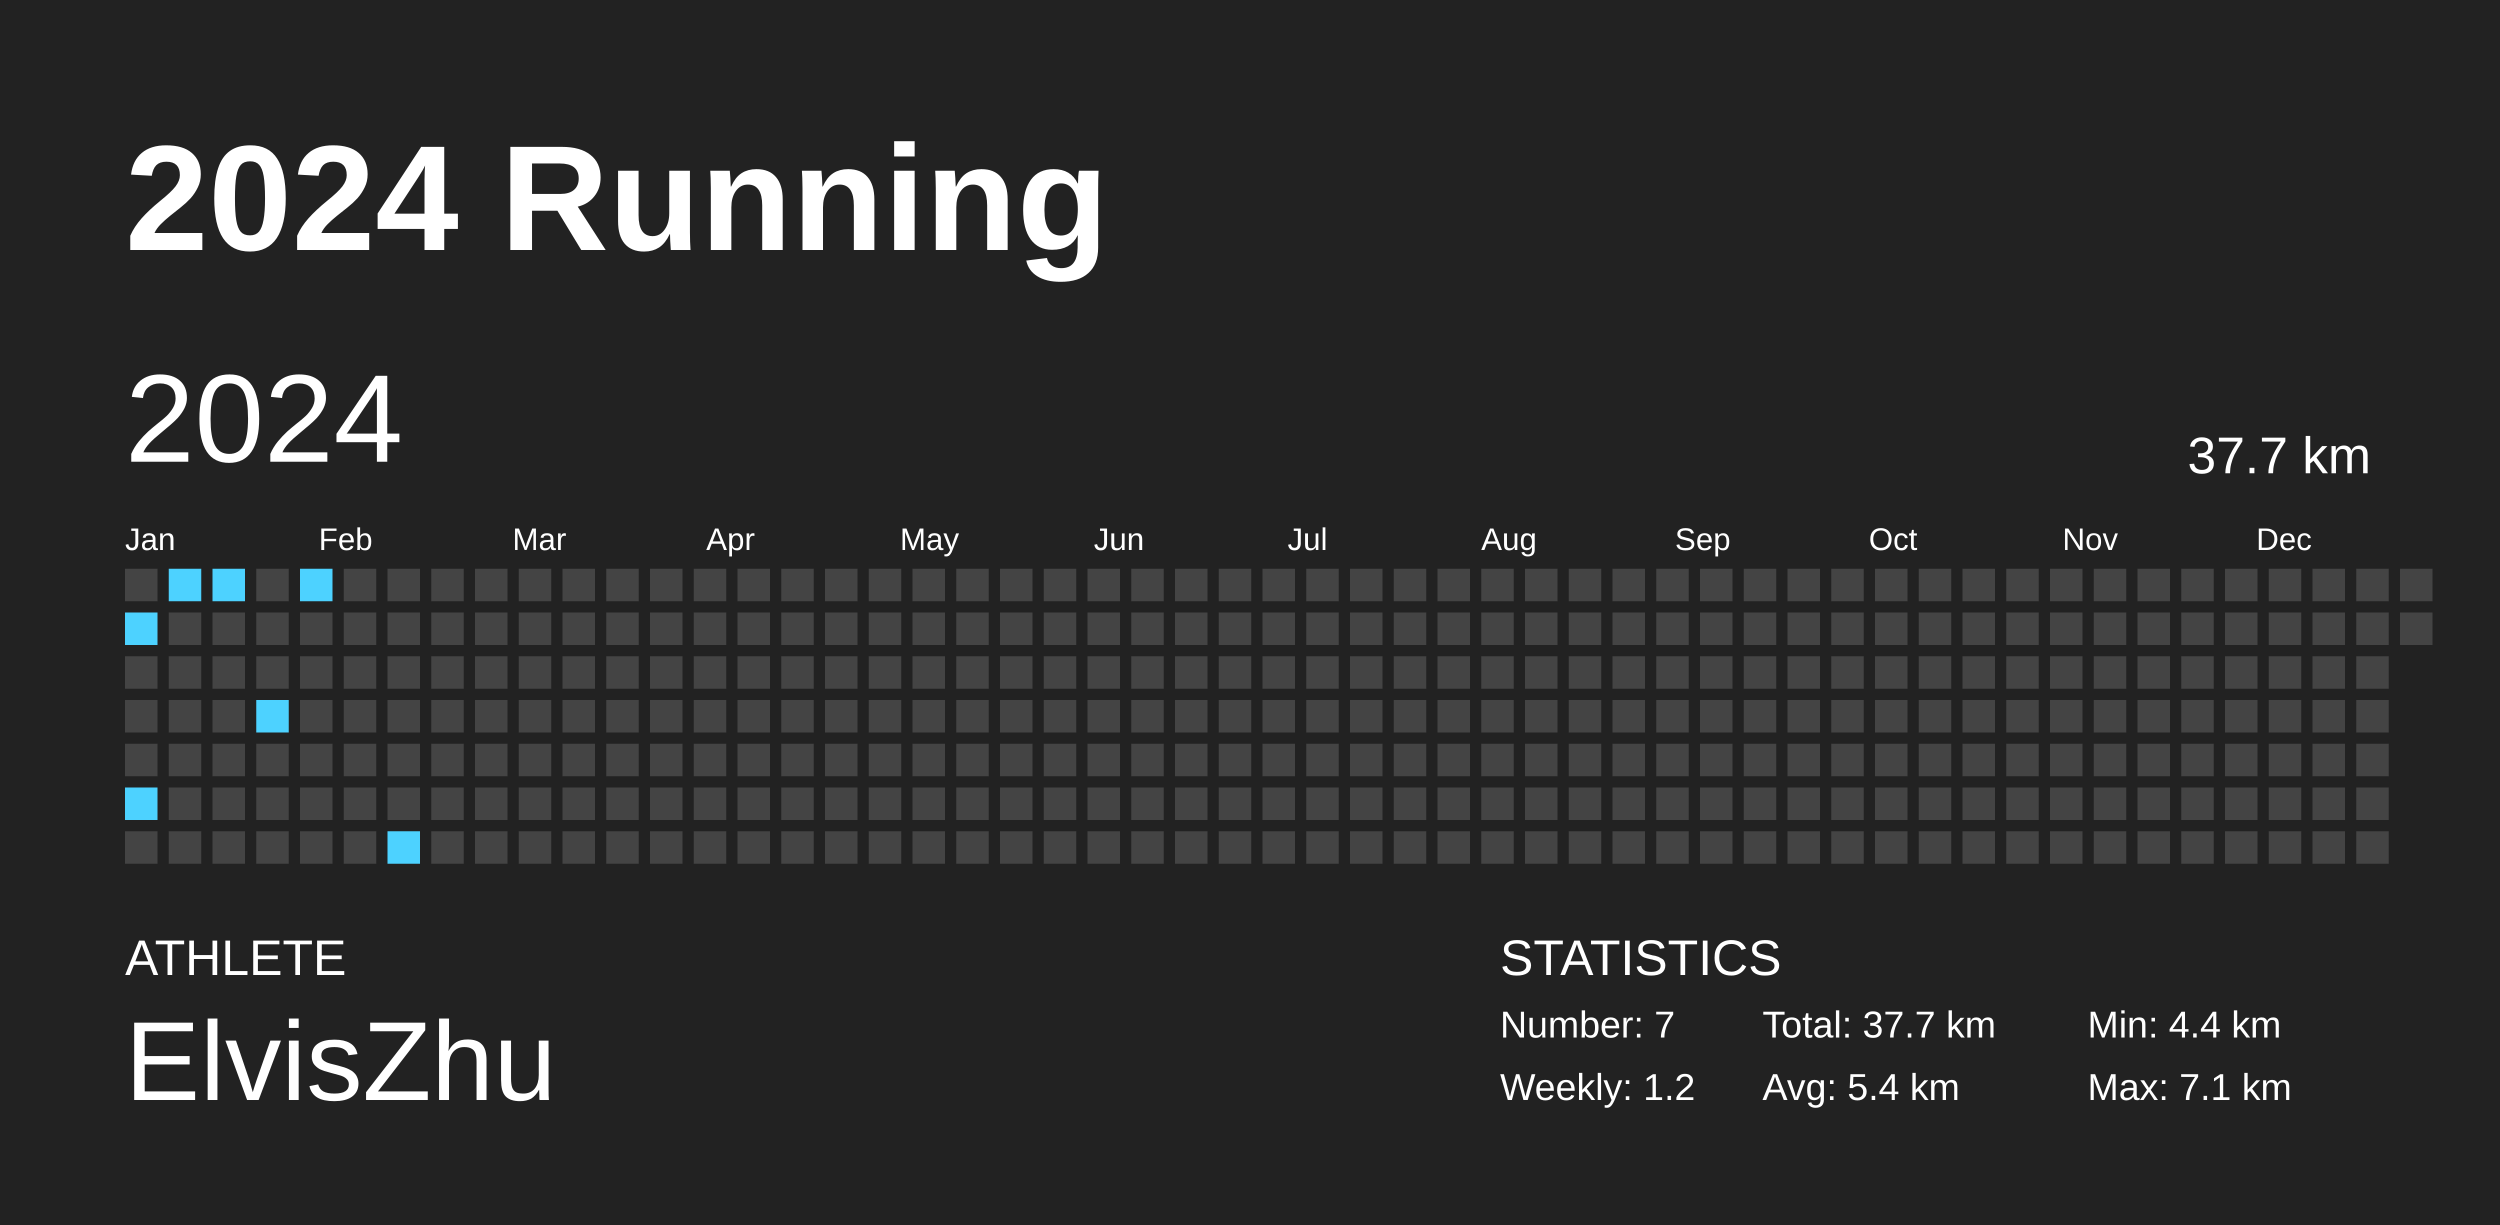
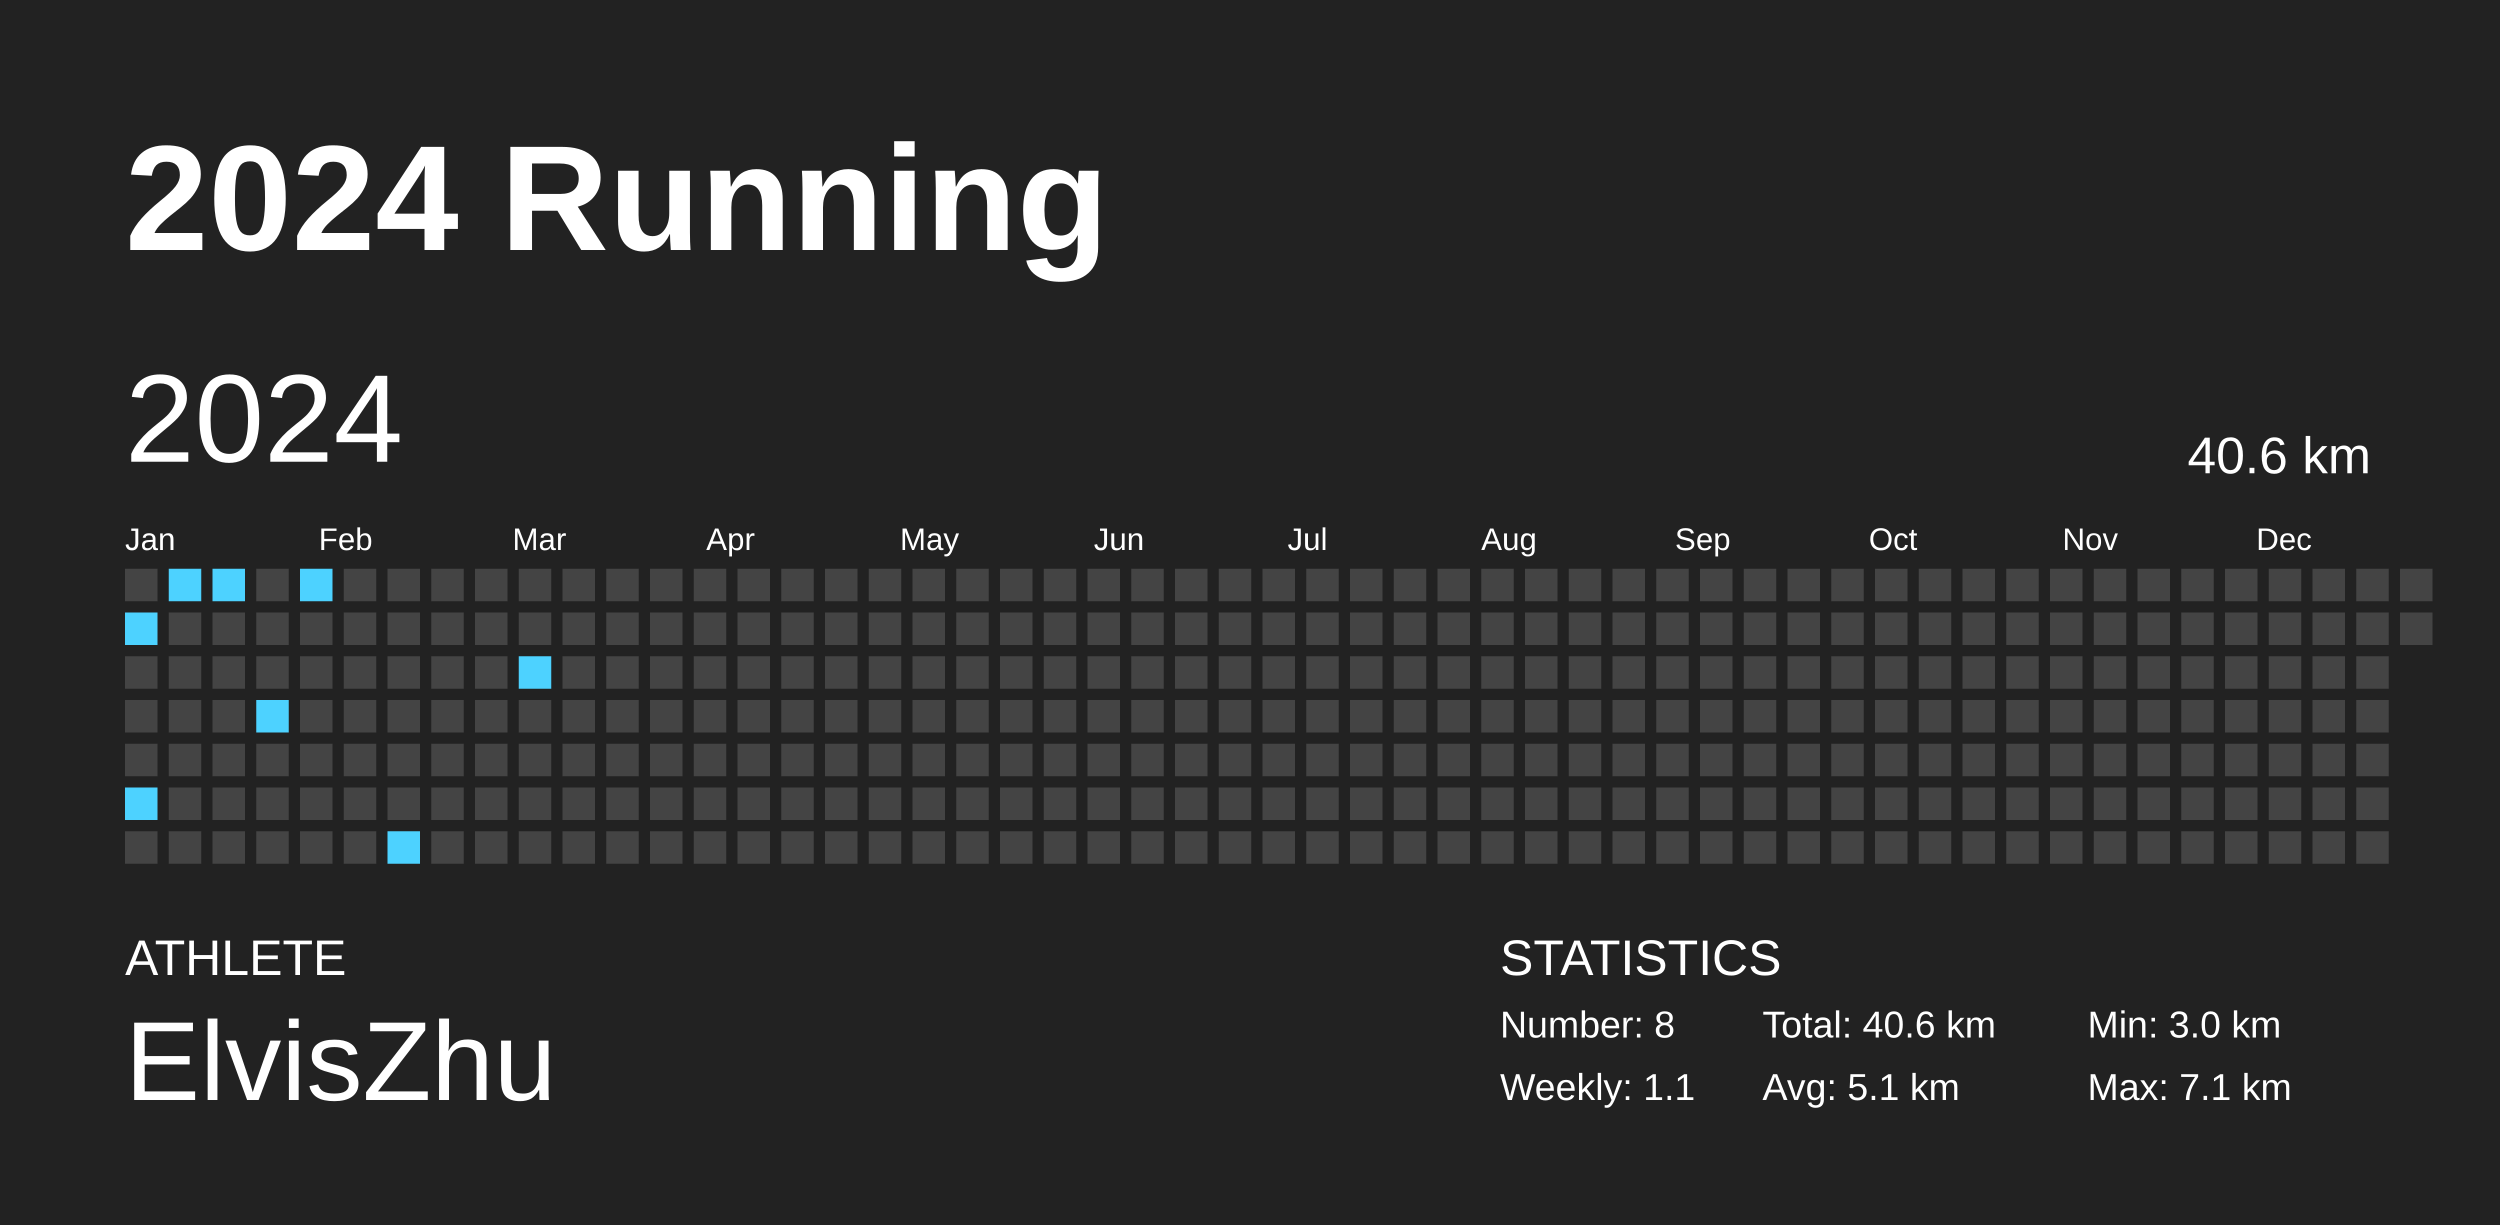
<svg xmlns="http://www.w3.org/2000/svg" baseProfile="full" height="98mm" version="1.1" viewBox="0,0,200,98" width="200mm">
  <defs />
  <rect fill="#222222" height="98" width="200" x="0" y="0" />
  <text fill="#FFFFFF" style="font-size:12px; font-family:Arial; font-weight:bold;" x="10" y="20">2024 Running</text>
  <text fill="#FFFFFF" style="font-size:4px; font-family:Arial" x="10" y="78">ATHLETE</text>
  <text fill="#FFFFFF" style="font-size:9px; font-family:Arial" x="10" y="88">ElvisZhu</text>
  <text fill="#FFFFFF" style="font-size:4px; font-family:Arial" x="120" y="78">STATISTICS</text>
-   <text fill="#FFFFFF" style="font-size:3px; font-family:Arial" x="120" y="83">Number: 7</text>
-   <text fill="#FFFFFF" style="font-size:3px; font-family:Arial" x="120" y="88">Weekly: 1.2</text>
-   <text fill="#FFFFFF" style="font-size:3px; font-family:Arial" x="141" y="83">Total: 37.7 km</text>
-   <text fill="#FFFFFF" style="font-size:3px; font-family:Arial" x="141" y="88">Avg: 5.4 km</text>
-   <text fill="#FFFFFF" style="font-size:3px; font-family:Arial" x="167" y="83">Min: 4.4 km</text>
+   <text fill="#FFFFFF" style="font-size:3px; font-family:Arial" x="120" y="83">Number: 8</text>
+   <text fill="#FFFFFF" style="font-size:3px; font-family:Arial" x="120" y="88">Weekly: 1.1</text>
+   <text fill="#FFFFFF" style="font-size:3px; font-family:Arial" x="141" y="83">Total: 40.6 km</text>
+   <text fill="#FFFFFF" style="font-size:3px; font-family:Arial" x="141" y="88">Avg: 5.1 km</text>
+   <text fill="#FFFFFF" style="font-size:3px; font-family:Arial" x="167" y="83">Min: 3.0 km</text>
  <text fill="#FFFFFF" style="font-size:3px; font-family:Arial" x="167" y="88">Max: 7.1 km</text>
  <text dominant-baseline="hanging" fill="#FFFFFF" style="font-size:10.0px; font-family:Arial;" x="10" y="30">2024</text>
-   <text dominant-baseline="hanging" fill="#FFFFFF" style="font-size:4.125px; font-family:Arial;" x="175" y="35">37.7 km</text>
+   <text dominant-baseline="hanging" fill="#FFFFFF" style="font-size:4.125px; font-family:Arial;" x="175" y="35">40.6 km</text>
  <text fill="#FFFFFF" style="font-size:2.5px; font-family:Arial" x="10.0" y="44">Jan</text>
  <text fill="#FFFFFF" style="font-size:2.5px; font-family:Arial" x="25.5" y="44">Feb</text>
  <text fill="#FFFFFF" style="font-size:2.5px; font-family:Arial" x="41.0" y="44">Mar</text>
  <text fill="#FFFFFF" style="font-size:2.5px; font-family:Arial" x="56.5" y="44">Apr</text>
  <text fill="#FFFFFF" style="font-size:2.5px; font-family:Arial" x="72.0" y="44">May</text>
  <text fill="#FFFFFF" style="font-size:2.5px; font-family:Arial" x="87.5" y="44">Jun</text>
  <text fill="#FFFFFF" style="font-size:2.5px; font-family:Arial" x="103.0" y="44">Jul</text>
  <text fill="#FFFFFF" style="font-size:2.5px; font-family:Arial" x="118.5" y="44">Aug</text>
  <text fill="#FFFFFF" style="font-size:2.5px; font-family:Arial" x="134.0" y="44">Sep</text>
  <text fill="#FFFFFF" style="font-size:2.5px; font-family:Arial" x="149.5" y="44">Oct</text>
  <text fill="#FFFFFF" style="font-size:2.5px; font-family:Arial" x="165.0" y="44">Nov</text>
  <text fill="#FFFFFF" style="font-size:2.5px; font-family:Arial" x="180.5" y="44">Dec</text>
  <rect fill="#444444" height="2.6" width="2.6" x="10.0" y="45.5" />
  <rect fill="#4dd2ff" height="2.6" width="2.6" x="10.0" y="49.0" />
  <rect fill="#444444" height="2.6" width="2.6" x="10.0" y="52.5" />
  <rect fill="#444444" height="2.6" width="2.6" x="10.0" y="56.0" />
  <rect fill="#444444" height="2.6" width="2.6" x="10.0" y="59.5" />
  <rect fill="#4dd2ff" height="2.6" width="2.6" x="10.0" y="63.0" />
  <rect fill="#444444" height="2.6" width="2.6" x="10.0" y="66.5" />
  <rect fill="#4dd2ff" height="2.6" width="2.6" x="13.5" y="45.5" />
  <rect fill="#444444" height="2.6" width="2.6" x="13.5" y="49.0" />
  <rect fill="#444444" height="2.6" width="2.6" x="13.5" y="52.5" />
  <rect fill="#444444" height="2.6" width="2.6" x="13.5" y="56.0" />
  <rect fill="#444444" height="2.6" width="2.6" x="13.5" y="59.5" />
  <rect fill="#444444" height="2.6" width="2.6" x="13.5" y="63.0" />
  <rect fill="#444444" height="2.6" width="2.6" x="13.5" y="66.5" />
  <rect fill="#4dd2ff" height="2.6" width="2.6" x="17.0" y="45.5" />
  <rect fill="#444444" height="2.6" width="2.6" x="17.0" y="49.0" />
  <rect fill="#444444" height="2.6" width="2.6" x="17.0" y="52.5" />
  <rect fill="#444444" height="2.6" width="2.6" x="17.0" y="56.0" />
  <rect fill="#444444" height="2.6" width="2.6" x="17.0" y="59.5" />
  <rect fill="#444444" height="2.6" width="2.6" x="17.0" y="63.0" />
  <rect fill="#444444" height="2.6" width="2.6" x="17.0" y="66.5" />
  <rect fill="#444444" height="2.6" width="2.6" x="20.5" y="45.5" />
  <rect fill="#444444" height="2.6" width="2.6" x="20.5" y="49.0" />
  <rect fill="#444444" height="2.6" width="2.6" x="20.5" y="52.5" />
  <rect fill="#4dd2ff" height="2.6" width="2.6" x="20.5" y="56.0" />
  <rect fill="#444444" height="2.6" width="2.6" x="20.5" y="59.5" />
  <rect fill="#444444" height="2.6" width="2.6" x="20.5" y="63.0" />
  <rect fill="#444444" height="2.6" width="2.6" x="20.5" y="66.5" />
  <rect fill="#4dd2ff" height="2.6" width="2.6" x="24.0" y="45.5" />
  <rect fill="#444444" height="2.6" width="2.6" x="24.0" y="49.0" />
  <rect fill="#444444" height="2.6" width="2.6" x="24.0" y="52.5" />
  <rect fill="#444444" height="2.6" width="2.6" x="24.0" y="56.0" />
  <rect fill="#444444" height="2.6" width="2.6" x="24.0" y="59.5" />
  <rect fill="#444444" height="2.6" width="2.6" x="24.0" y="63.0" />
  <rect fill="#444444" height="2.6" width="2.6" x="24.0" y="66.5" />
  <rect fill="#444444" height="2.6" width="2.6" x="27.5" y="45.5" />
  <rect fill="#444444" height="2.6" width="2.6" x="27.5" y="49.0" />
  <rect fill="#444444" height="2.6" width="2.6" x="27.5" y="52.5" />
  <rect fill="#444444" height="2.6" width="2.6" x="27.5" y="56.0" />
  <rect fill="#444444" height="2.6" width="2.6" x="27.5" y="59.5" />
  <rect fill="#444444" height="2.6" width="2.6" x="27.5" y="63.0" />
  <rect fill="#444444" height="2.6" width="2.6" x="27.5" y="66.5" />
  <rect fill="#444444" height="2.6" width="2.6" x="31.0" y="45.5" />
  <rect fill="#444444" height="2.6" width="2.6" x="31.0" y="49.0" />
  <rect fill="#444444" height="2.6" width="2.6" x="31.0" y="52.5" />
  <rect fill="#444444" height="2.6" width="2.6" x="31.0" y="56.0" />
  <rect fill="#444444" height="2.6" width="2.6" x="31.0" y="59.5" />
  <rect fill="#444444" height="2.6" width="2.6" x="31.0" y="63.0" />
  <rect fill="#4dd2ff" height="2.6" width="2.6" x="31.0" y="66.5" />
  <rect fill="#444444" height="2.6" width="2.6" x="34.5" y="45.5" />
  <rect fill="#444444" height="2.6" width="2.6" x="34.5" y="49.0" />
  <rect fill="#444444" height="2.6" width="2.6" x="34.5" y="52.5" />
  <rect fill="#444444" height="2.6" width="2.6" x="34.5" y="56.0" />
  <rect fill="#444444" height="2.6" width="2.6" x="34.5" y="59.5" />
  <rect fill="#444444" height="2.6" width="2.6" x="34.5" y="63.0" />
  <rect fill="#444444" height="2.6" width="2.6" x="34.5" y="66.5" />
  <rect fill="#444444" height="2.6" width="2.6" x="38.0" y="45.5" />
  <rect fill="#444444" height="2.6" width="2.6" x="38.0" y="49.0" />
  <rect fill="#444444" height="2.6" width="2.6" x="38.0" y="52.5" />
  <rect fill="#444444" height="2.6" width="2.6" x="38.0" y="56.0" />
  <rect fill="#444444" height="2.6" width="2.6" x="38.0" y="59.5" />
  <rect fill="#444444" height="2.6" width="2.6" x="38.0" y="63.0" />
  <rect fill="#444444" height="2.6" width="2.6" x="38.0" y="66.5" />
  <rect fill="#444444" height="2.6" width="2.6" x="41.5" y="45.5" />
  <rect fill="#444444" height="2.6" width="2.6" x="41.5" y="49.0" />
-   <rect fill="#444444" height="2.6" width="2.6" x="41.5" y="52.5" />
+   <rect fill="#4dd2ff" height="2.6" width="2.6" x="41.5" y="52.5" />
  <rect fill="#444444" height="2.6" width="2.6" x="41.5" y="56.0" />
  <rect fill="#444444" height="2.6" width="2.6" x="41.5" y="59.5" />
  <rect fill="#444444" height="2.6" width="2.6" x="41.5" y="63.0" />
  <rect fill="#444444" height="2.6" width="2.6" x="41.5" y="66.5" />
  <rect fill="#444444" height="2.6" width="2.6" x="45.0" y="45.5" />
  <rect fill="#444444" height="2.6" width="2.6" x="45.0" y="49.0" />
  <rect fill="#444444" height="2.6" width="2.6" x="45.0" y="52.5" />
  <rect fill="#444444" height="2.6" width="2.6" x="45.0" y="56.0" />
  <rect fill="#444444" height="2.6" width="2.6" x="45.0" y="59.5" />
  <rect fill="#444444" height="2.6" width="2.6" x="45.0" y="63.0" />
  <rect fill="#444444" height="2.6" width="2.6" x="45.0" y="66.5" />
  <rect fill="#444444" height="2.6" width="2.6" x="48.5" y="45.5" />
  <rect fill="#444444" height="2.6" width="2.6" x="48.5" y="49.0" />
  <rect fill="#444444" height="2.6" width="2.6" x="48.5" y="52.5" />
  <rect fill="#444444" height="2.6" width="2.6" x="48.5" y="56.0" />
  <rect fill="#444444" height="2.6" width="2.6" x="48.5" y="59.5" />
  <rect fill="#444444" height="2.6" width="2.6" x="48.5" y="63.0" />
  <rect fill="#444444" height="2.6" width="2.6" x="48.5" y="66.5" />
  <rect fill="#444444" height="2.6" width="2.6" x="52.0" y="45.5" />
  <rect fill="#444444" height="2.6" width="2.6" x="52.0" y="49.0" />
  <rect fill="#444444" height="2.6" width="2.6" x="52.0" y="52.5" />
  <rect fill="#444444" height="2.6" width="2.6" x="52.0" y="56.0" />
  <rect fill="#444444" height="2.6" width="2.6" x="52.0" y="59.5" />
  <rect fill="#444444" height="2.6" width="2.6" x="52.0" y="63.0" />
  <rect fill="#444444" height="2.6" width="2.6" x="52.0" y="66.5" />
  <rect fill="#444444" height="2.6" width="2.6" x="55.5" y="45.5" />
  <rect fill="#444444" height="2.6" width="2.6" x="55.5" y="49.0" />
  <rect fill="#444444" height="2.6" width="2.6" x="55.5" y="52.5" />
  <rect fill="#444444" height="2.6" width="2.6" x="55.5" y="56.0" />
  <rect fill="#444444" height="2.6" width="2.6" x="55.5" y="59.5" />
  <rect fill="#444444" height="2.6" width="2.6" x="55.5" y="63.0" />
  <rect fill="#444444" height="2.6" width="2.6" x="55.5" y="66.5" />
  <rect fill="#444444" height="2.6" width="2.6" x="59.0" y="45.5" />
  <rect fill="#444444" height="2.6" width="2.6" x="59.0" y="49.0" />
  <rect fill="#444444" height="2.6" width="2.6" x="59.0" y="52.5" />
  <rect fill="#444444" height="2.6" width="2.6" x="59.0" y="56.0" />
  <rect fill="#444444" height="2.6" width="2.6" x="59.0" y="59.5" />
  <rect fill="#444444" height="2.6" width="2.6" x="59.0" y="63.0" />
  <rect fill="#444444" height="2.6" width="2.6" x="59.0" y="66.5" />
  <rect fill="#444444" height="2.6" width="2.6" x="62.5" y="45.5" />
  <rect fill="#444444" height="2.6" width="2.6" x="62.5" y="49.0" />
  <rect fill="#444444" height="2.6" width="2.6" x="62.5" y="52.5" />
  <rect fill="#444444" height="2.6" width="2.6" x="62.5" y="56.0" />
  <rect fill="#444444" height="2.6" width="2.6" x="62.5" y="59.5" />
  <rect fill="#444444" height="2.6" width="2.6" x="62.5" y="63.0" />
  <rect fill="#444444" height="2.6" width="2.6" x="62.5" y="66.5" />
  <rect fill="#444444" height="2.6" width="2.6" x="66.0" y="45.5" />
  <rect fill="#444444" height="2.6" width="2.6" x="66.0" y="49.0" />
  <rect fill="#444444" height="2.6" width="2.6" x="66.0" y="52.5" />
  <rect fill="#444444" height="2.6" width="2.6" x="66.0" y="56.0" />
  <rect fill="#444444" height="2.6" width="2.6" x="66.0" y="59.5" />
  <rect fill="#444444" height="2.6" width="2.6" x="66.0" y="63.0" />
  <rect fill="#444444" height="2.6" width="2.6" x="66.0" y="66.5" />
  <rect fill="#444444" height="2.6" width="2.6" x="69.5" y="45.5" />
  <rect fill="#444444" height="2.6" width="2.6" x="69.5" y="49.0" />
  <rect fill="#444444" height="2.6" width="2.6" x="69.5" y="52.5" />
  <rect fill="#444444" height="2.6" width="2.6" x="69.5" y="56.0" />
  <rect fill="#444444" height="2.6" width="2.6" x="69.5" y="59.5" />
  <rect fill="#444444" height="2.6" width="2.6" x="69.5" y="63.0" />
  <rect fill="#444444" height="2.6" width="2.6" x="69.5" y="66.5" />
  <rect fill="#444444" height="2.6" width="2.6" x="73.0" y="45.5" />
  <rect fill="#444444" height="2.6" width="2.6" x="73.0" y="49.0" />
  <rect fill="#444444" height="2.6" width="2.6" x="73.0" y="52.5" />
  <rect fill="#444444" height="2.6" width="2.6" x="73.0" y="56.0" />
  <rect fill="#444444" height="2.6" width="2.6" x="73.0" y="59.5" />
  <rect fill="#444444" height="2.6" width="2.6" x="73.0" y="63.0" />
  <rect fill="#444444" height="2.6" width="2.6" x="73.0" y="66.5" />
  <rect fill="#444444" height="2.6" width="2.6" x="76.5" y="45.5" />
  <rect fill="#444444" height="2.6" width="2.6" x="76.5" y="49.0" />
  <rect fill="#444444" height="2.6" width="2.6" x="76.5" y="52.5" />
  <rect fill="#444444" height="2.6" width="2.6" x="76.5" y="56.0" />
  <rect fill="#444444" height="2.6" width="2.6" x="76.5" y="59.5" />
  <rect fill="#444444" height="2.6" width="2.6" x="76.5" y="63.0" />
  <rect fill="#444444" height="2.6" width="2.6" x="76.5" y="66.5" />
  <rect fill="#444444" height="2.6" width="2.6" x="80.0" y="45.5" />
  <rect fill="#444444" height="2.6" width="2.6" x="80.0" y="49.0" />
  <rect fill="#444444" height="2.6" width="2.6" x="80.0" y="52.5" />
  <rect fill="#444444" height="2.6" width="2.6" x="80.0" y="56.0" />
  <rect fill="#444444" height="2.6" width="2.6" x="80.0" y="59.5" />
  <rect fill="#444444" height="2.6" width="2.6" x="80.0" y="63.0" />
  <rect fill="#444444" height="2.6" width="2.6" x="80.0" y="66.5" />
  <rect fill="#444444" height="2.6" width="2.6" x="83.5" y="45.5" />
  <rect fill="#444444" height="2.6" width="2.6" x="83.5" y="49.0" />
  <rect fill="#444444" height="2.6" width="2.6" x="83.5" y="52.5" />
  <rect fill="#444444" height="2.6" width="2.6" x="83.5" y="56.0" />
  <rect fill="#444444" height="2.6" width="2.6" x="83.5" y="59.5" />
  <rect fill="#444444" height="2.6" width="2.6" x="83.5" y="63.0" />
  <rect fill="#444444" height="2.6" width="2.6" x="83.5" y="66.5" />
  <rect fill="#444444" height="2.6" width="2.6" x="87.0" y="45.5" />
  <rect fill="#444444" height="2.6" width="2.6" x="87.0" y="49.0" />
  <rect fill="#444444" height="2.6" width="2.6" x="87.0" y="52.5" />
  <rect fill="#444444" height="2.6" width="2.6" x="87.0" y="56.0" />
  <rect fill="#444444" height="2.6" width="2.6" x="87.0" y="59.5" />
  <rect fill="#444444" height="2.6" width="2.6" x="87.0" y="63.0" />
  <rect fill="#444444" height="2.6" width="2.6" x="87.0" y="66.5" />
  <rect fill="#444444" height="2.6" width="2.6" x="90.5" y="45.5" />
  <rect fill="#444444" height="2.6" width="2.6" x="90.5" y="49.0" />
  <rect fill="#444444" height="2.6" width="2.6" x="90.5" y="52.5" />
  <rect fill="#444444" height="2.6" width="2.6" x="90.5" y="56.0" />
  <rect fill="#444444" height="2.6" width="2.6" x="90.5" y="59.5" />
  <rect fill="#444444" height="2.6" width="2.6" x="90.5" y="63.0" />
  <rect fill="#444444" height="2.6" width="2.6" x="90.5" y="66.5" />
  <rect fill="#444444" height="2.6" width="2.6" x="94.0" y="45.5" />
  <rect fill="#444444" height="2.6" width="2.6" x="94.0" y="49.0" />
  <rect fill="#444444" height="2.6" width="2.6" x="94.0" y="52.5" />
  <rect fill="#444444" height="2.6" width="2.6" x="94.0" y="56.0" />
  <rect fill="#444444" height="2.6" width="2.6" x="94.0" y="59.5" />
  <rect fill="#444444" height="2.6" width="2.6" x="94.0" y="63.0" />
  <rect fill="#444444" height="2.6" width="2.6" x="94.0" y="66.5" />
  <rect fill="#444444" height="2.6" width="2.6" x="97.5" y="45.5" />
  <rect fill="#444444" height="2.6" width="2.6" x="97.5" y="49.0" />
  <rect fill="#444444" height="2.6" width="2.6" x="97.5" y="52.5" />
  <rect fill="#444444" height="2.6" width="2.6" x="97.5" y="56.0" />
  <rect fill="#444444" height="2.6" width="2.6" x="97.5" y="59.5" />
  <rect fill="#444444" height="2.6" width="2.6" x="97.5" y="63.0" />
  <rect fill="#444444" height="2.6" width="2.6" x="97.5" y="66.5" />
  <rect fill="#444444" height="2.6" width="2.6" x="101.0" y="45.5" />
  <rect fill="#444444" height="2.6" width="2.6" x="101.0" y="49.0" />
  <rect fill="#444444" height="2.6" width="2.6" x="101.0" y="52.5" />
  <rect fill="#444444" height="2.6" width="2.6" x="101.0" y="56.0" />
  <rect fill="#444444" height="2.6" width="2.6" x="101.0" y="59.5" />
  <rect fill="#444444" height="2.6" width="2.6" x="101.0" y="63.0" />
  <rect fill="#444444" height="2.6" width="2.6" x="101.0" y="66.5" />
  <rect fill="#444444" height="2.6" width="2.6" x="104.5" y="45.5" />
  <rect fill="#444444" height="2.6" width="2.6" x="104.5" y="49.0" />
  <rect fill="#444444" height="2.6" width="2.6" x="104.5" y="52.5" />
  <rect fill="#444444" height="2.6" width="2.6" x="104.5" y="56.0" />
  <rect fill="#444444" height="2.6" width="2.6" x="104.5" y="59.5" />
  <rect fill="#444444" height="2.6" width="2.6" x="104.5" y="63.0" />
  <rect fill="#444444" height="2.6" width="2.6" x="104.5" y="66.5" />
  <rect fill="#444444" height="2.6" width="2.6" x="108.0" y="45.5" />
  <rect fill="#444444" height="2.6" width="2.6" x="108.0" y="49.0" />
  <rect fill="#444444" height="2.6" width="2.6" x="108.0" y="52.5" />
  <rect fill="#444444" height="2.6" width="2.6" x="108.0" y="56.0" />
  <rect fill="#444444" height="2.6" width="2.6" x="108.0" y="59.5" />
  <rect fill="#444444" height="2.6" width="2.6" x="108.0" y="63.0" />
  <rect fill="#444444" height="2.6" width="2.6" x="108.0" y="66.5" />
  <rect fill="#444444" height="2.6" width="2.6" x="111.5" y="45.5" />
  <rect fill="#444444" height="2.6" width="2.6" x="111.5" y="49.0" />
  <rect fill="#444444" height="2.6" width="2.6" x="111.5" y="52.5" />
  <rect fill="#444444" height="2.6" width="2.6" x="111.5" y="56.0" />
  <rect fill="#444444" height="2.6" width="2.6" x="111.5" y="59.5" />
  <rect fill="#444444" height="2.6" width="2.6" x="111.5" y="63.0" />
  <rect fill="#444444" height="2.6" width="2.6" x="111.5" y="66.5" />
  <rect fill="#444444" height="2.6" width="2.6" x="115.0" y="45.5" />
  <rect fill="#444444" height="2.6" width="2.6" x="115.0" y="49.0" />
  <rect fill="#444444" height="2.6" width="2.6" x="115.0" y="52.5" />
  <rect fill="#444444" height="2.6" width="2.6" x="115.0" y="56.0" />
  <rect fill="#444444" height="2.6" width="2.6" x="115.0" y="59.5" />
  <rect fill="#444444" height="2.6" width="2.6" x="115.0" y="63.0" />
  <rect fill="#444444" height="2.6" width="2.6" x="115.0" y="66.5" />
  <rect fill="#444444" height="2.6" width="2.6" x="118.5" y="45.5" />
  <rect fill="#444444" height="2.6" width="2.6" x="118.5" y="49.0" />
  <rect fill="#444444" height="2.6" width="2.6" x="118.5" y="52.5" />
  <rect fill="#444444" height="2.6" width="2.6" x="118.5" y="56.0" />
  <rect fill="#444444" height="2.6" width="2.6" x="118.5" y="59.5" />
  <rect fill="#444444" height="2.6" width="2.6" x="118.5" y="63.0" />
  <rect fill="#444444" height="2.6" width="2.6" x="118.5" y="66.5" />
  <rect fill="#444444" height="2.6" width="2.6" x="122.0" y="45.5" />
  <rect fill="#444444" height="2.6" width="2.6" x="122.0" y="49.0" />
  <rect fill="#444444" height="2.6" width="2.6" x="122.0" y="52.5" />
  <rect fill="#444444" height="2.6" width="2.6" x="122.0" y="56.0" />
  <rect fill="#444444" height="2.6" width="2.6" x="122.0" y="59.5" />
  <rect fill="#444444" height="2.6" width="2.6" x="122.0" y="63.0" />
  <rect fill="#444444" height="2.6" width="2.6" x="122.0" y="66.5" />
  <rect fill="#444444" height="2.6" width="2.6" x="125.5" y="45.5" />
  <rect fill="#444444" height="2.6" width="2.6" x="125.5" y="49.0" />
  <rect fill="#444444" height="2.6" width="2.6" x="125.5" y="52.5" />
  <rect fill="#444444" height="2.6" width="2.6" x="125.5" y="56.0" />
  <rect fill="#444444" height="2.6" width="2.6" x="125.5" y="59.5" />
  <rect fill="#444444" height="2.6" width="2.6" x="125.5" y="63.0" />
  <rect fill="#444444" height="2.6" width="2.6" x="125.5" y="66.5" />
  <rect fill="#444444" height="2.6" width="2.6" x="129.0" y="45.5" />
  <rect fill="#444444" height="2.6" width="2.6" x="129.0" y="49.0" />
  <rect fill="#444444" height="2.6" width="2.6" x="129.0" y="52.5" />
  <rect fill="#444444" height="2.6" width="2.6" x="129.0" y="56.0" />
  <rect fill="#444444" height="2.6" width="2.6" x="129.0" y="59.5" />
  <rect fill="#444444" height="2.6" width="2.6" x="129.0" y="63.0" />
  <rect fill="#444444" height="2.6" width="2.6" x="129.0" y="66.5" />
  <rect fill="#444444" height="2.6" width="2.6" x="132.5" y="45.5" />
  <rect fill="#444444" height="2.6" width="2.6" x="132.5" y="49.0" />
  <rect fill="#444444" height="2.6" width="2.6" x="132.5" y="52.5" />
  <rect fill="#444444" height="2.6" width="2.6" x="132.5" y="56.0" />
  <rect fill="#444444" height="2.6" width="2.6" x="132.5" y="59.5" />
  <rect fill="#444444" height="2.6" width="2.6" x="132.5" y="63.0" />
  <rect fill="#444444" height="2.6" width="2.6" x="132.5" y="66.5" />
  <rect fill="#444444" height="2.6" width="2.6" x="136.0" y="45.5" />
  <rect fill="#444444" height="2.6" width="2.6" x="136.0" y="49.0" />
  <rect fill="#444444" height="2.6" width="2.6" x="136.0" y="52.5" />
  <rect fill="#444444" height="2.6" width="2.6" x="136.0" y="56.0" />
  <rect fill="#444444" height="2.6" width="2.6" x="136.0" y="59.5" />
  <rect fill="#444444" height="2.6" width="2.6" x="136.0" y="63.0" />
  <rect fill="#444444" height="2.6" width="2.6" x="136.0" y="66.5" />
  <rect fill="#444444" height="2.6" width="2.6" x="139.5" y="45.5" />
  <rect fill="#444444" height="2.6" width="2.6" x="139.5" y="49.0" />
  <rect fill="#444444" height="2.6" width="2.6" x="139.5" y="52.5" />
  <rect fill="#444444" height="2.6" width="2.6" x="139.5" y="56.0" />
  <rect fill="#444444" height="2.6" width="2.6" x="139.5" y="59.5" />
  <rect fill="#444444" height="2.6" width="2.6" x="139.5" y="63.0" />
  <rect fill="#444444" height="2.6" width="2.6" x="139.5" y="66.5" />
  <rect fill="#444444" height="2.6" width="2.6" x="143.0" y="45.5" />
  <rect fill="#444444" height="2.6" width="2.6" x="143.0" y="49.0" />
  <rect fill="#444444" height="2.6" width="2.6" x="143.0" y="52.5" />
  <rect fill="#444444" height="2.6" width="2.6" x="143.0" y="56.0" />
  <rect fill="#444444" height="2.6" width="2.6" x="143.0" y="59.5" />
  <rect fill="#444444" height="2.6" width="2.6" x="143.0" y="63.0" />
  <rect fill="#444444" height="2.6" width="2.6" x="143.0" y="66.5" />
  <rect fill="#444444" height="2.6" width="2.6" x="146.5" y="45.5" />
  <rect fill="#444444" height="2.6" width="2.6" x="146.5" y="49.0" />
  <rect fill="#444444" height="2.6" width="2.6" x="146.5" y="52.5" />
  <rect fill="#444444" height="2.6" width="2.6" x="146.5" y="56.0" />
  <rect fill="#444444" height="2.6" width="2.6" x="146.5" y="59.5" />
  <rect fill="#444444" height="2.6" width="2.6" x="146.5" y="63.0" />
  <rect fill="#444444" height="2.6" width="2.6" x="146.5" y="66.5" />
  <rect fill="#444444" height="2.6" width="2.6" x="150.0" y="45.5" />
  <rect fill="#444444" height="2.6" width="2.6" x="150.0" y="49.0" />
  <rect fill="#444444" height="2.6" width="2.6" x="150.0" y="52.5" />
  <rect fill="#444444" height="2.6" width="2.6" x="150.0" y="56.0" />
  <rect fill="#444444" height="2.6" width="2.6" x="150.0" y="59.5" />
  <rect fill="#444444" height="2.6" width="2.6" x="150.0" y="63.0" />
  <rect fill="#444444" height="2.6" width="2.6" x="150.0" y="66.5" />
  <rect fill="#444444" height="2.6" width="2.6" x="153.5" y="45.5" />
  <rect fill="#444444" height="2.6" width="2.6" x="153.5" y="49.0" />
  <rect fill="#444444" height="2.6" width="2.6" x="153.5" y="52.5" />
  <rect fill="#444444" height="2.6" width="2.6" x="153.5" y="56.0" />
  <rect fill="#444444" height="2.6" width="2.6" x="153.5" y="59.5" />
  <rect fill="#444444" height="2.6" width="2.6" x="153.5" y="63.0" />
  <rect fill="#444444" height="2.6" width="2.6" x="153.5" y="66.5" />
  <rect fill="#444444" height="2.6" width="2.6" x="157.0" y="45.5" />
  <rect fill="#444444" height="2.6" width="2.6" x="157.0" y="49.0" />
  <rect fill="#444444" height="2.6" width="2.6" x="157.0" y="52.5" />
  <rect fill="#444444" height="2.6" width="2.6" x="157.0" y="56.0" />
  <rect fill="#444444" height="2.6" width="2.6" x="157.0" y="59.5" />
  <rect fill="#444444" height="2.6" width="2.6" x="157.0" y="63.0" />
  <rect fill="#444444" height="2.6" width="2.6" x="157.0" y="66.5" />
  <rect fill="#444444" height="2.6" width="2.6" x="160.5" y="45.5" />
  <rect fill="#444444" height="2.6" width="2.6" x="160.5" y="49.0" />
  <rect fill="#444444" height="2.6" width="2.6" x="160.5" y="52.5" />
  <rect fill="#444444" height="2.6" width="2.6" x="160.5" y="56.0" />
  <rect fill="#444444" height="2.6" width="2.6" x="160.5" y="59.5" />
  <rect fill="#444444" height="2.6" width="2.6" x="160.5" y="63.0" />
  <rect fill="#444444" height="2.6" width="2.6" x="160.5" y="66.5" />
  <rect fill="#444444" height="2.6" width="2.6" x="164.0" y="45.5" />
  <rect fill="#444444" height="2.6" width="2.6" x="164.0" y="49.0" />
  <rect fill="#444444" height="2.6" width="2.6" x="164.0" y="52.5" />
  <rect fill="#444444" height="2.6" width="2.6" x="164.0" y="56.0" />
  <rect fill="#444444" height="2.6" width="2.6" x="164.0" y="59.5" />
  <rect fill="#444444" height="2.6" width="2.6" x="164.0" y="63.0" />
  <rect fill="#444444" height="2.6" width="2.6" x="164.0" y="66.5" />
  <rect fill="#444444" height="2.6" width="2.6" x="167.5" y="45.5" />
  <rect fill="#444444" height="2.6" width="2.6" x="167.5" y="49.0" />
  <rect fill="#444444" height="2.6" width="2.6" x="167.5" y="52.5" />
  <rect fill="#444444" height="2.6" width="2.6" x="167.5" y="56.0" />
  <rect fill="#444444" height="2.6" width="2.6" x="167.5" y="59.5" />
  <rect fill="#444444" height="2.6" width="2.6" x="167.5" y="63.0" />
  <rect fill="#444444" height="2.6" width="2.6" x="167.5" y="66.5" />
  <rect fill="#444444" height="2.6" width="2.6" x="171.0" y="45.5" />
  <rect fill="#444444" height="2.6" width="2.6" x="171.0" y="49.0" />
  <rect fill="#444444" height="2.6" width="2.6" x="171.0" y="52.5" />
  <rect fill="#444444" height="2.6" width="2.6" x="171.0" y="56.0" />
  <rect fill="#444444" height="2.6" width="2.6" x="171.0" y="59.5" />
  <rect fill="#444444" height="2.6" width="2.6" x="171.0" y="63.0" />
  <rect fill="#444444" height="2.6" width="2.6" x="171.0" y="66.5" />
  <rect fill="#444444" height="2.6" width="2.6" x="174.5" y="45.5" />
  <rect fill="#444444" height="2.6" width="2.6" x="174.5" y="49.0" />
  <rect fill="#444444" height="2.6" width="2.6" x="174.5" y="52.5" />
  <rect fill="#444444" height="2.6" width="2.6" x="174.5" y="56.0" />
  <rect fill="#444444" height="2.6" width="2.6" x="174.5" y="59.5" />
  <rect fill="#444444" height="2.6" width="2.6" x="174.5" y="63.0" />
  <rect fill="#444444" height="2.6" width="2.6" x="174.5" y="66.5" />
  <rect fill="#444444" height="2.6" width="2.6" x="178.0" y="45.5" />
  <rect fill="#444444" height="2.6" width="2.6" x="178.0" y="49.0" />
  <rect fill="#444444" height="2.6" width="2.6" x="178.0" y="52.5" />
  <rect fill="#444444" height="2.6" width="2.6" x="178.0" y="56.0" />
  <rect fill="#444444" height="2.6" width="2.6" x="178.0" y="59.5" />
  <rect fill="#444444" height="2.6" width="2.6" x="178.0" y="63.0" />
  <rect fill="#444444" height="2.6" width="2.6" x="178.0" y="66.5" />
  <rect fill="#444444" height="2.6" width="2.6" x="181.5" y="45.5" />
  <rect fill="#444444" height="2.6" width="2.6" x="181.5" y="49.0" />
  <rect fill="#444444" height="2.6" width="2.6" x="181.5" y="52.5" />
  <rect fill="#444444" height="2.6" width="2.6" x="181.5" y="56.0" />
  <rect fill="#444444" height="2.6" width="2.6" x="181.5" y="59.5" />
  <rect fill="#444444" height="2.6" width="2.6" x="181.5" y="63.0" />
  <rect fill="#444444" height="2.6" width="2.6" x="181.5" y="66.5" />
  <rect fill="#444444" height="2.6" width="2.6" x="185.0" y="45.5" />
  <rect fill="#444444" height="2.6" width="2.6" x="185.0" y="49.0" />
  <rect fill="#444444" height="2.6" width="2.6" x="185.0" y="52.5" />
  <rect fill="#444444" height="2.6" width="2.6" x="185.0" y="56.0" />
  <rect fill="#444444" height="2.6" width="2.6" x="185.0" y="59.5" />
  <rect fill="#444444" height="2.6" width="2.6" x="185.0" y="63.0" />
  <rect fill="#444444" height="2.6" width="2.6" x="185.0" y="66.5" />
  <rect fill="#444444" height="2.6" width="2.6" x="188.5" y="45.5" />
  <rect fill="#444444" height="2.6" width="2.6" x="188.5" y="49.0" />
  <rect fill="#444444" height="2.6" width="2.6" x="188.5" y="52.5" />
  <rect fill="#444444" height="2.6" width="2.6" x="188.5" y="56.0" />
  <rect fill="#444444" height="2.6" width="2.6" x="188.5" y="59.5" />
  <rect fill="#444444" height="2.6" width="2.6" x="188.5" y="63.0" />
  <rect fill="#444444" height="2.6" width="2.6" x="188.5" y="66.5" />
  <rect fill="#444444" height="2.6" width="2.6" x="192.0" y="45.5" />
  <rect fill="#444444" height="2.6" width="2.6" x="192.0" y="49.0" />
</svg>
